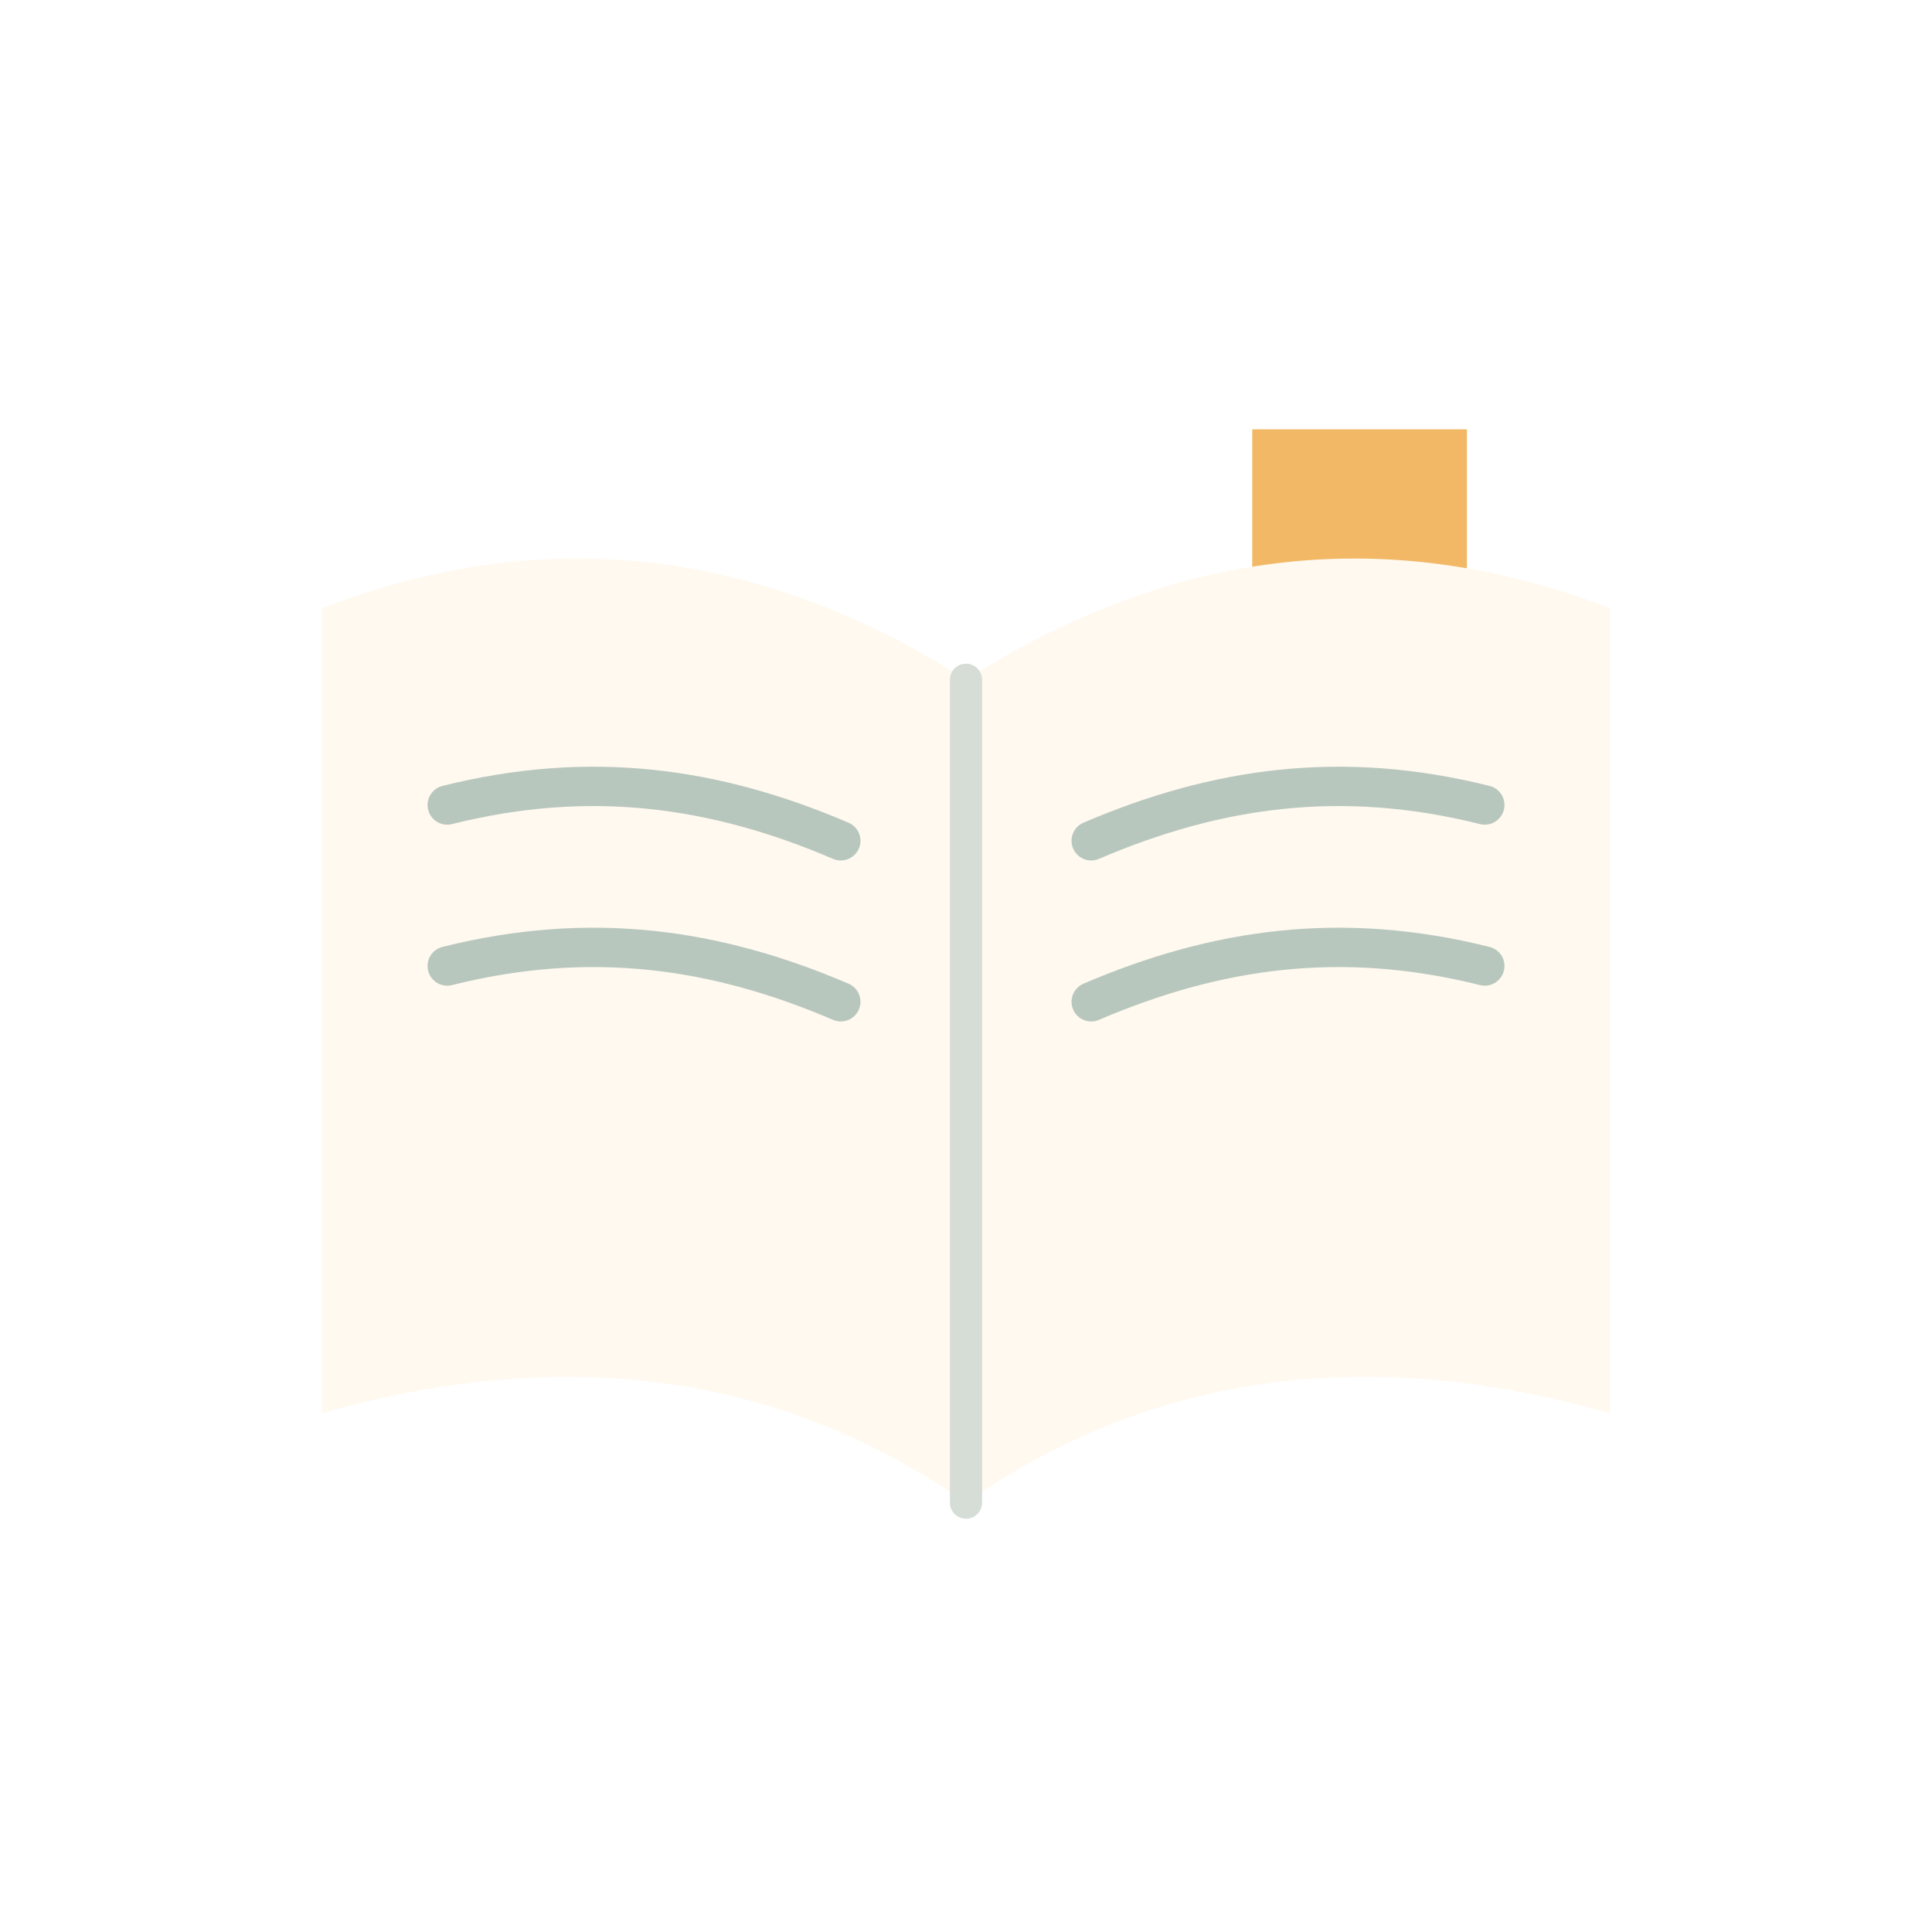
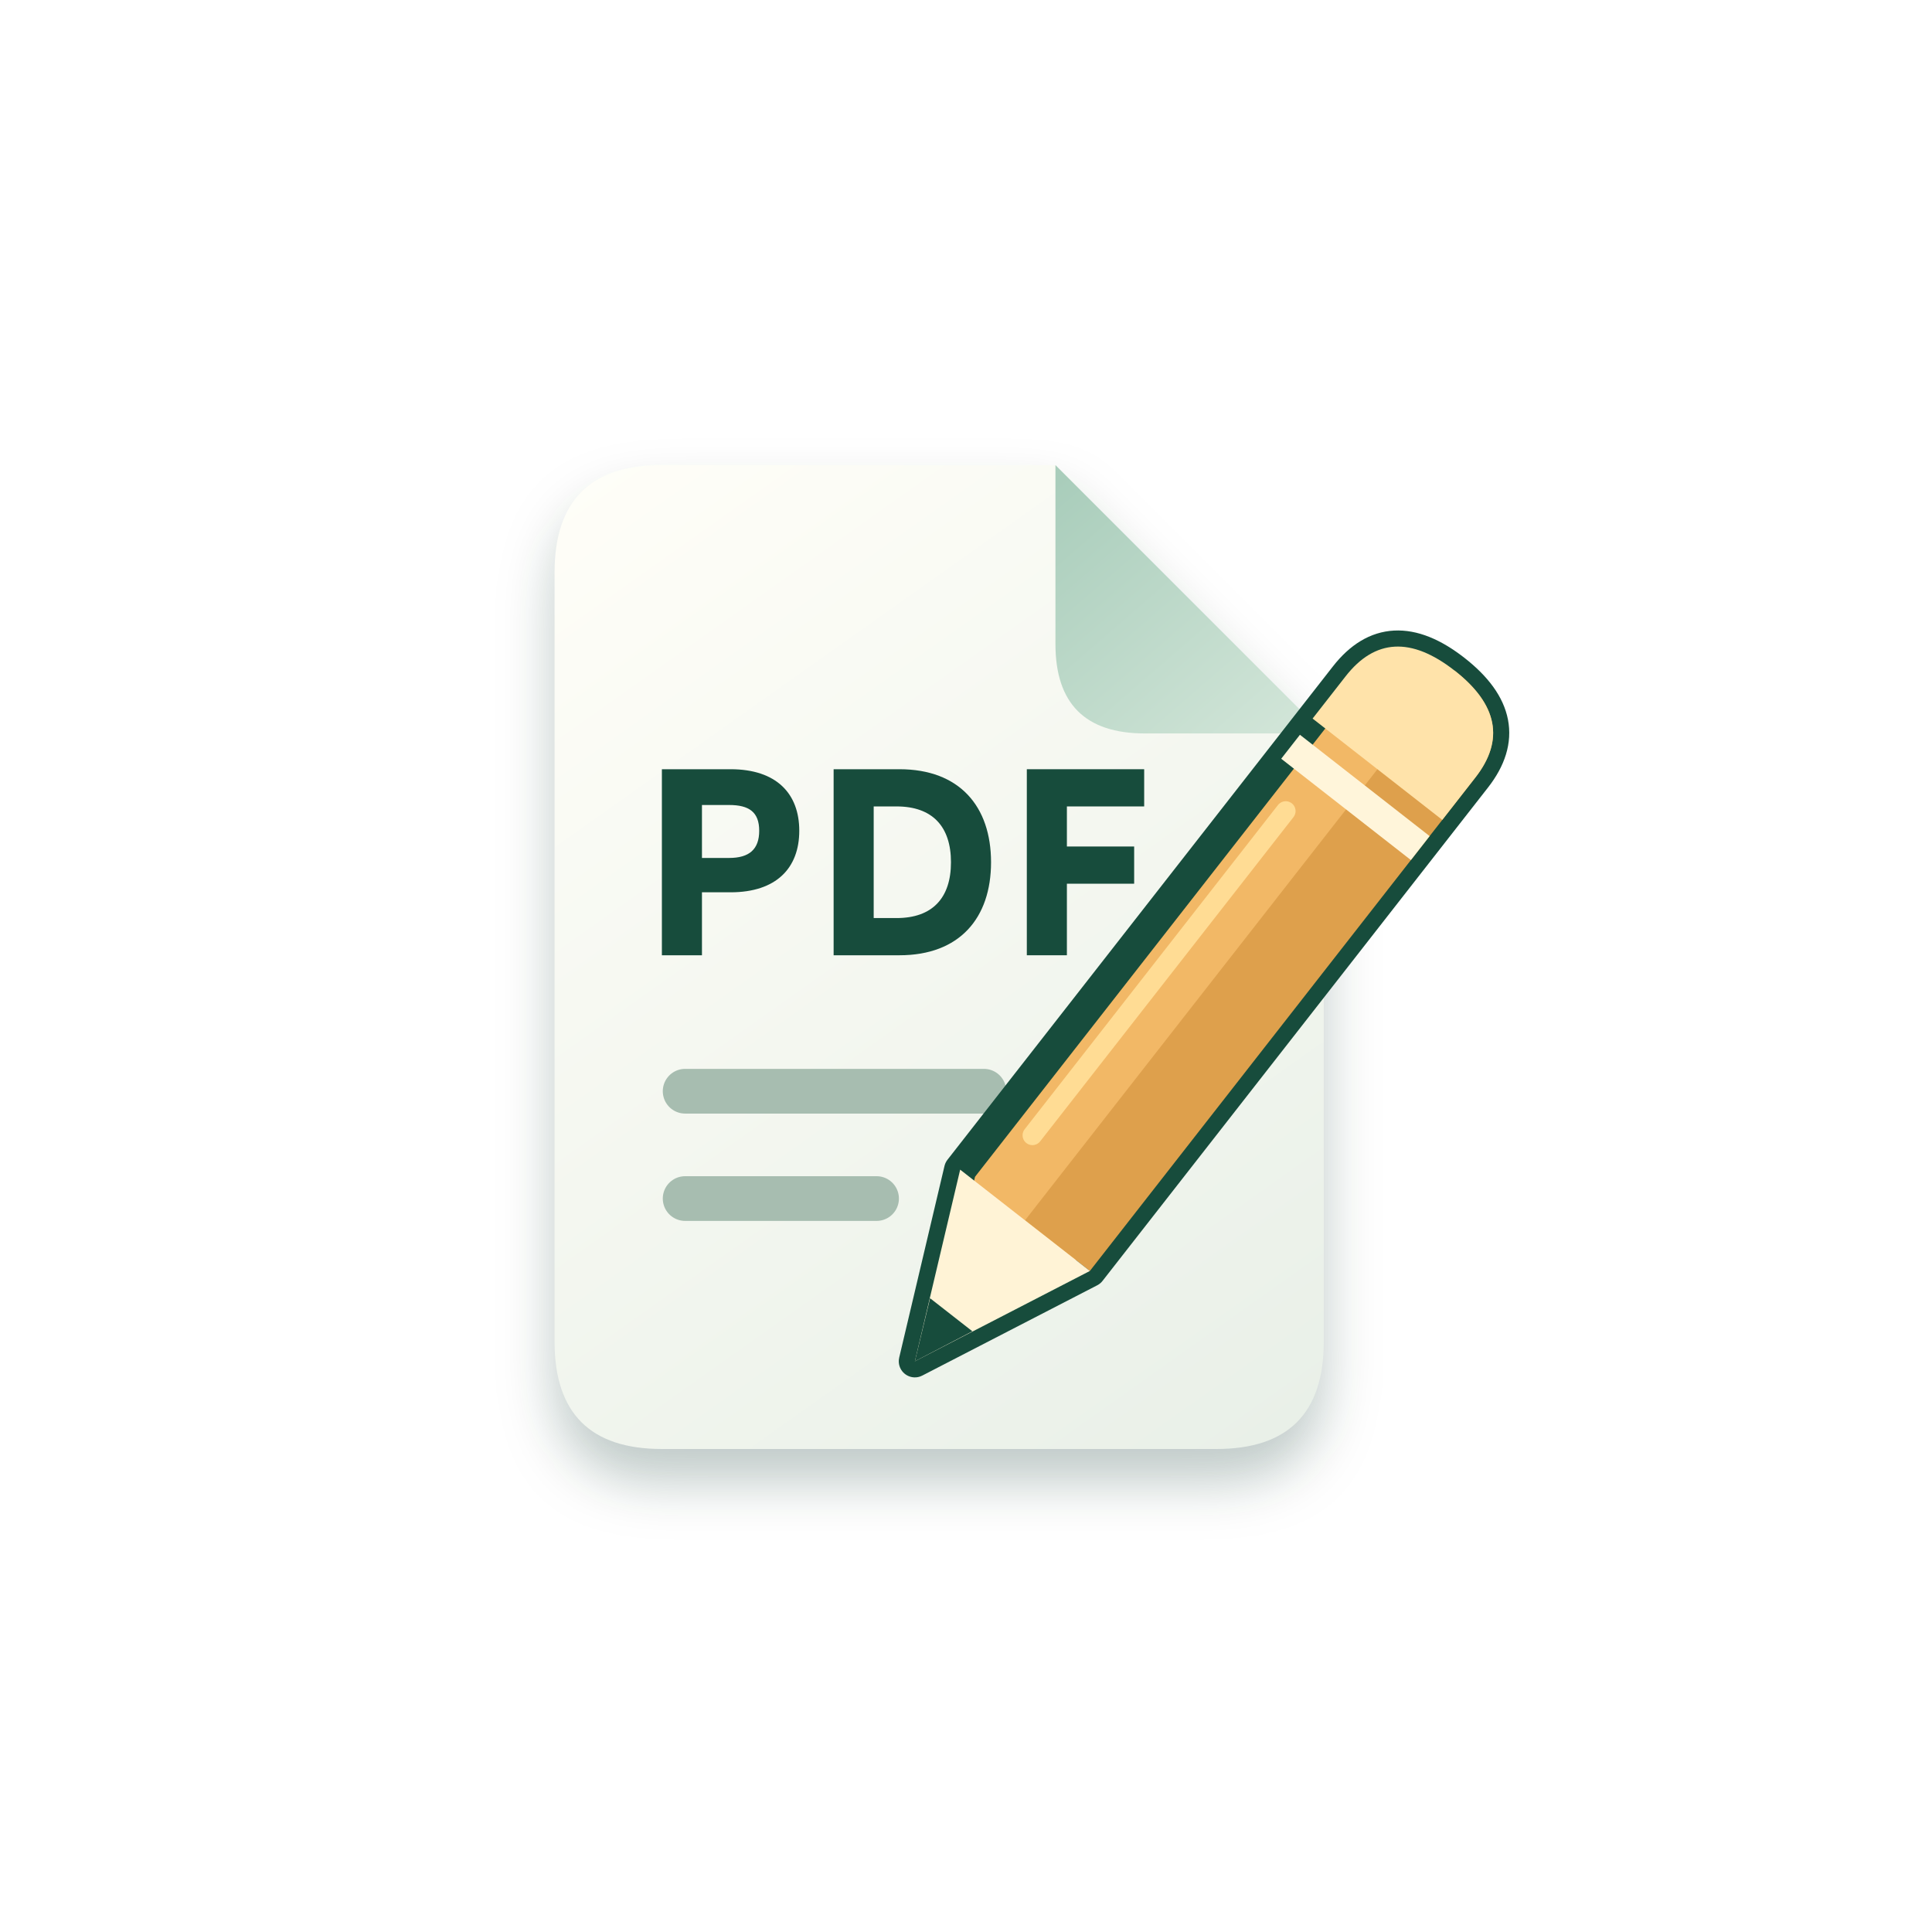
<svg xmlns="http://www.w3.org/2000/svg" viewBox="0 0 108 108">
-   <path d="M70 24h12v35l-6-5-6 5z" fill="#F2B866" />
-   <path d="M18 34c13-5 25-3 36 4v46c-10-7-22-9-36-5z" fill="#FFF9EF" />
-   <path d="M54 38c11-7 23-9 36-4v45c-14-4-26-2-36 5z" fill="#FFF9EF" />
-   <path d="M54 38v46" fill="none" stroke="#D6DDD7" stroke-width="1.8" stroke-linecap="round" />
-   <path d="M25 45c8-2 15-1 22 2M25 54c8-2 15-1 22 2" fill="none" stroke="#B8C7BE" stroke-width="2.2" stroke-linecap="round" />
-   <path d="M61 47c7-3 14-4 22-2M61 56c7-3 14-4 22-2" fill="none" stroke="#B8C7BE" stroke-width="2.2" stroke-linecap="round" />
+   <defs>
+     <linearGradient id="paper" x1="32" y1="26" x2="71" y2="81" gradientUnits="userSpaceOnUse">
+       <stop stop-color="#FFFEF8" />
+       <stop offset="1" stop-color="#E9F0E8" />
+     </linearGradient>
+     <linearGradient id="fold" x1="59" y1="27" x2="72" y2="42" gradientUnits="userSpaceOnUse">
+       <stop stop-color="#A9CDBB" />
+       <stop offset="1" stop-color="#D3E6D9" />
+     </linearGradient>
+     <filter id="paper-shadow" x="-30%" y="-20%" width="160%" height="150%">
+       <feGaussianBlur stdDeviation="1.5" />
+     </filter>
+   </defs>
+   <path d="M37 26H59L74 41V75Q74 81 68 81H37Q31 81 31 75V32Q31 26 37 26Z" fill="#062C20" opacity=".25" transform="translate(0 1.8)" filter="url(#paper-shadow)" />
+   <path d="M37 26H59L74 41V75Q74 81 68 81H37Q31 81 31 75V32Q31 26 37 26Z" fill="url(#paper)" />
+   <path d="M59 26V36Q59 41 64 41H74Z" fill="url(#fold)" />
+   <g fill="#174C3C" fill-rule="evenodd" transform="translate(7.4 7) scale(.8)">
+     <path d="M37 45H41.8C45 45 46.6 46.7 46.6 49.3S45 53.6 41.8 53.6H39.8V58H37ZM39.8 47.5V51.2H41.7C43.1 51.2 43.8 50.6 43.8 49.3S43.1 47.5 41.7 47.5Z" />
+     <path d="M49 45H53.6C57.8 45 60 47.6 60 51.5S57.8 58 53.6 58H49ZM51.8 47.6V55.4H53.4C55.9 55.4 57.2 54 57.2 51.5S55.9 47.6 53.4 47.6Z" />
+     <path d="M62.5 45H70.7V47.6H65.3V50.4H70V53H65.3V58H62.5Z" />
+   </g>
+   <path d="M38.3 61H55M38.3 67H49" fill="none" stroke="#A7BDB0" stroke-width="2.5" stroke-linecap="round" />
+   <g transform="translate(77 43) rotate(38)">
+     <path d="M-4.6-3Q-4.6-7 0-7Q4.6-7 4.6-3V32L0 42L-4.6 32Z" fill="#F2B866" stroke="#174C3C" stroke-width="1.8" stroke-linejoin="round" />
+     <path d="M0-7Q4.6-7 4.6-3V32H0Z" fill="#DEA04C" />
+     <path d="M-4.6-3Q-4.6-7 0-7Q4.6-7 4.6-3V0H-4.6Z" fill="#FFE3AA" />
+     <path d="M-4.6 2H4.6" stroke="#FFF5DA" stroke-width="1.7" />
+     <path d="M-4.6 32H4.6L0 42Z" fill="#FFF3D6" />
+     <path d="M-1.5 38.7H1.5L0 42Z" fill="#174C3C" />
+     <path d="M-2.6 5V28" stroke="#FFDC94" stroke-width="1.1" stroke-linecap="round" />
+   </g>
</svg>
